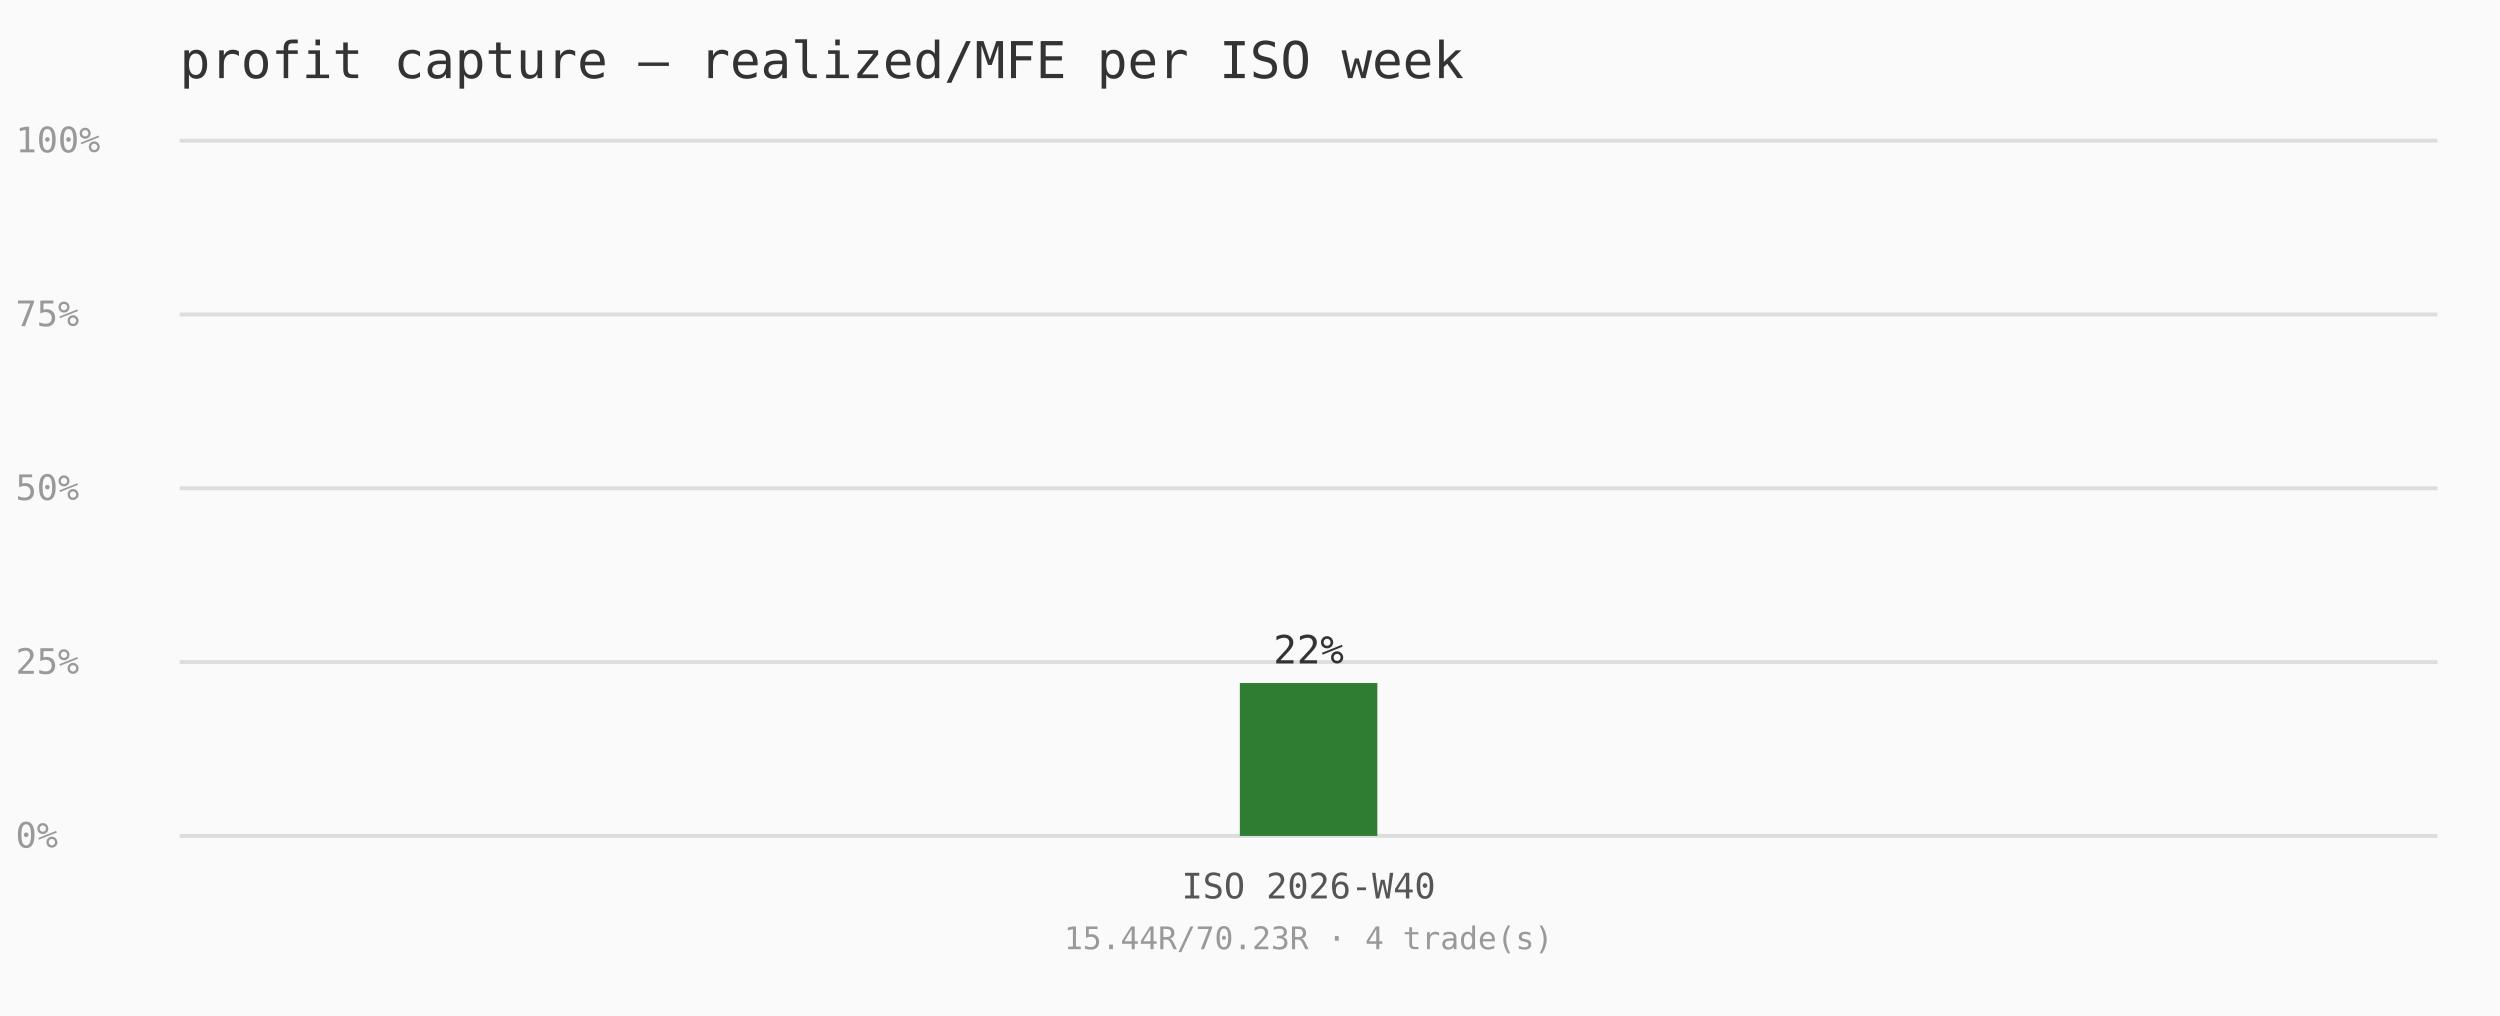
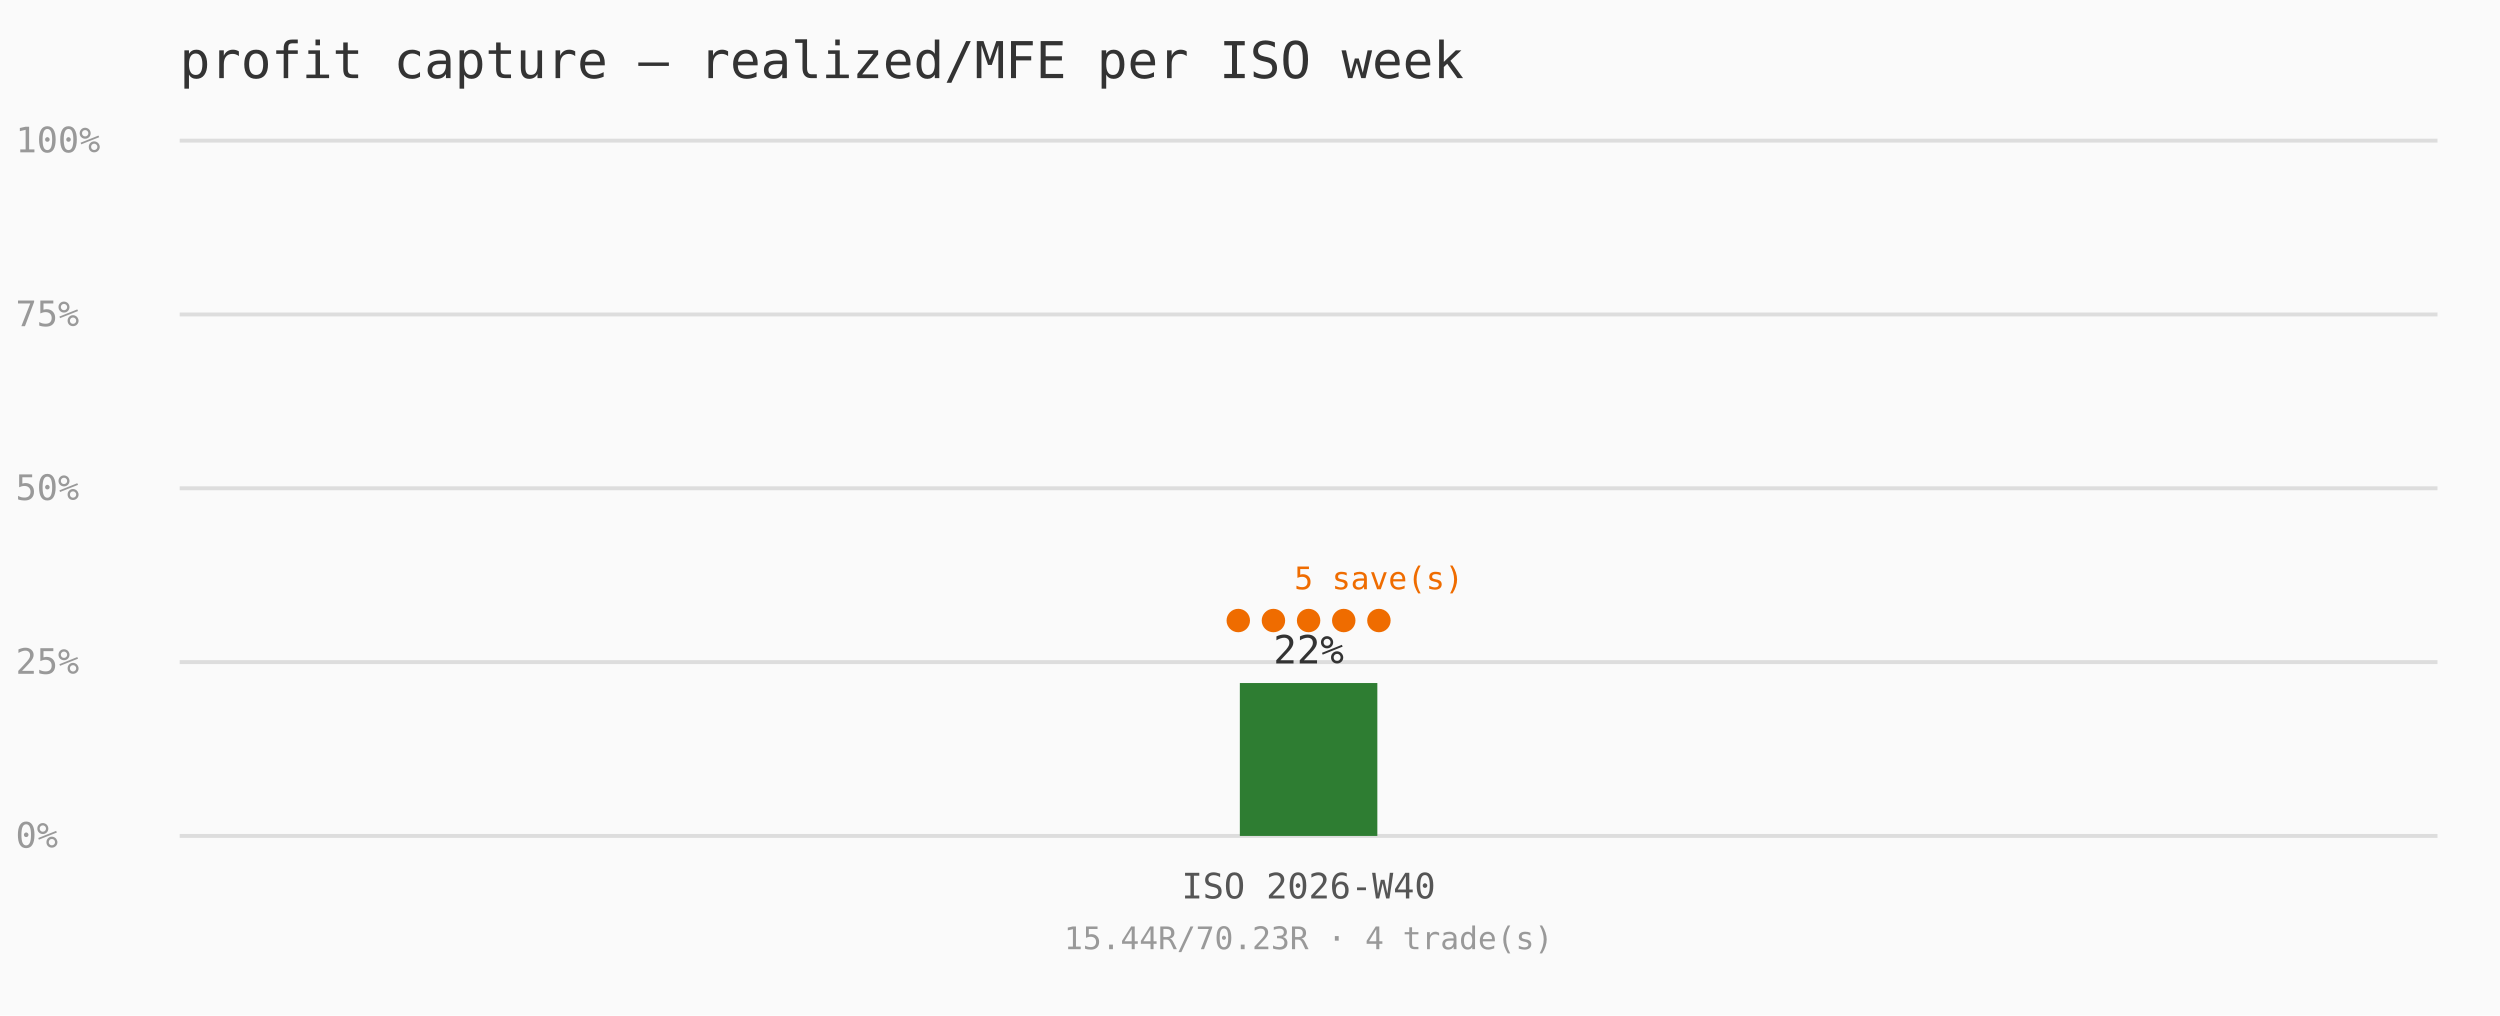
<svg xmlns="http://www.w3.org/2000/svg" width="640" height="260" viewBox="0 0 640 260">
  <rect width="640" height="260" fill="#fafafa" />
  <text x="46" y="20" font-family="monospace" font-size="13" fill="#333">profit capture — realized/MFE per ISO week</text>
  <line x1="46" y1="214" x2="624" y2="214" stroke="#dddddd" />
  <text x="4" y="217" font-family="monospace" font-size="9" fill="#999">0%</text>
  <line x1="46" y1="169.5" x2="624" y2="169.5" stroke="#dddddd" />
  <text x="4" y="172.5" font-family="monospace" font-size="9" fill="#999">25%</text>
  <line x1="46" y1="125" x2="624" y2="125" stroke="#dddddd" />
  <text x="4" y="128" font-family="monospace" font-size="9" fill="#999">50%</text>
  <line x1="46" y1="80.5" x2="624" y2="80.5" stroke="#dddddd" />
  <text x="4" y="83.5" font-family="monospace" font-size="9" fill="#999">75%</text>
  <line x1="46" y1="36" x2="624" y2="36" stroke="#dddddd" />
  <text x="4" y="39" font-family="monospace" font-size="9" fill="#999">100%</text>
  <rect x="317.4" y="174.856" width="35.2" height="39.144" fill="#2e7d32" />
  <text x="335" y="169.856" text-anchor="middle" font-family="monospace" font-size="10" fill="#333">22%</text>
  <text x="335" y="230" text-anchor="middle" font-family="monospace" font-size="9" fill="#555">ISO 2026-W40</text>
  <text x="335" y="243" text-anchor="middle" font-family="monospace" font-size="8" fill="#999">15.44R/70.23R · 4 trade(s)</text>
+   <circle cx="317" cy="158.856" r="3" fill="#ef6c00" />
+   <circle cx="326" cy="158.856" r="3" fill="#ef6c00" />
+   <circle cx="335" cy="158.856" r="3" fill="#ef6c00" />
+   <circle cx="344" cy="158.856" r="3" fill="#ef6c00" />
+   <circle cx="353" cy="158.856" r="3" fill="#ef6c00" />
+   <text x="353" y="150.856" text-anchor="middle" font-family="monospace" font-size="8" fill="#ef6c00">5 save(s)</text>
</svg>
